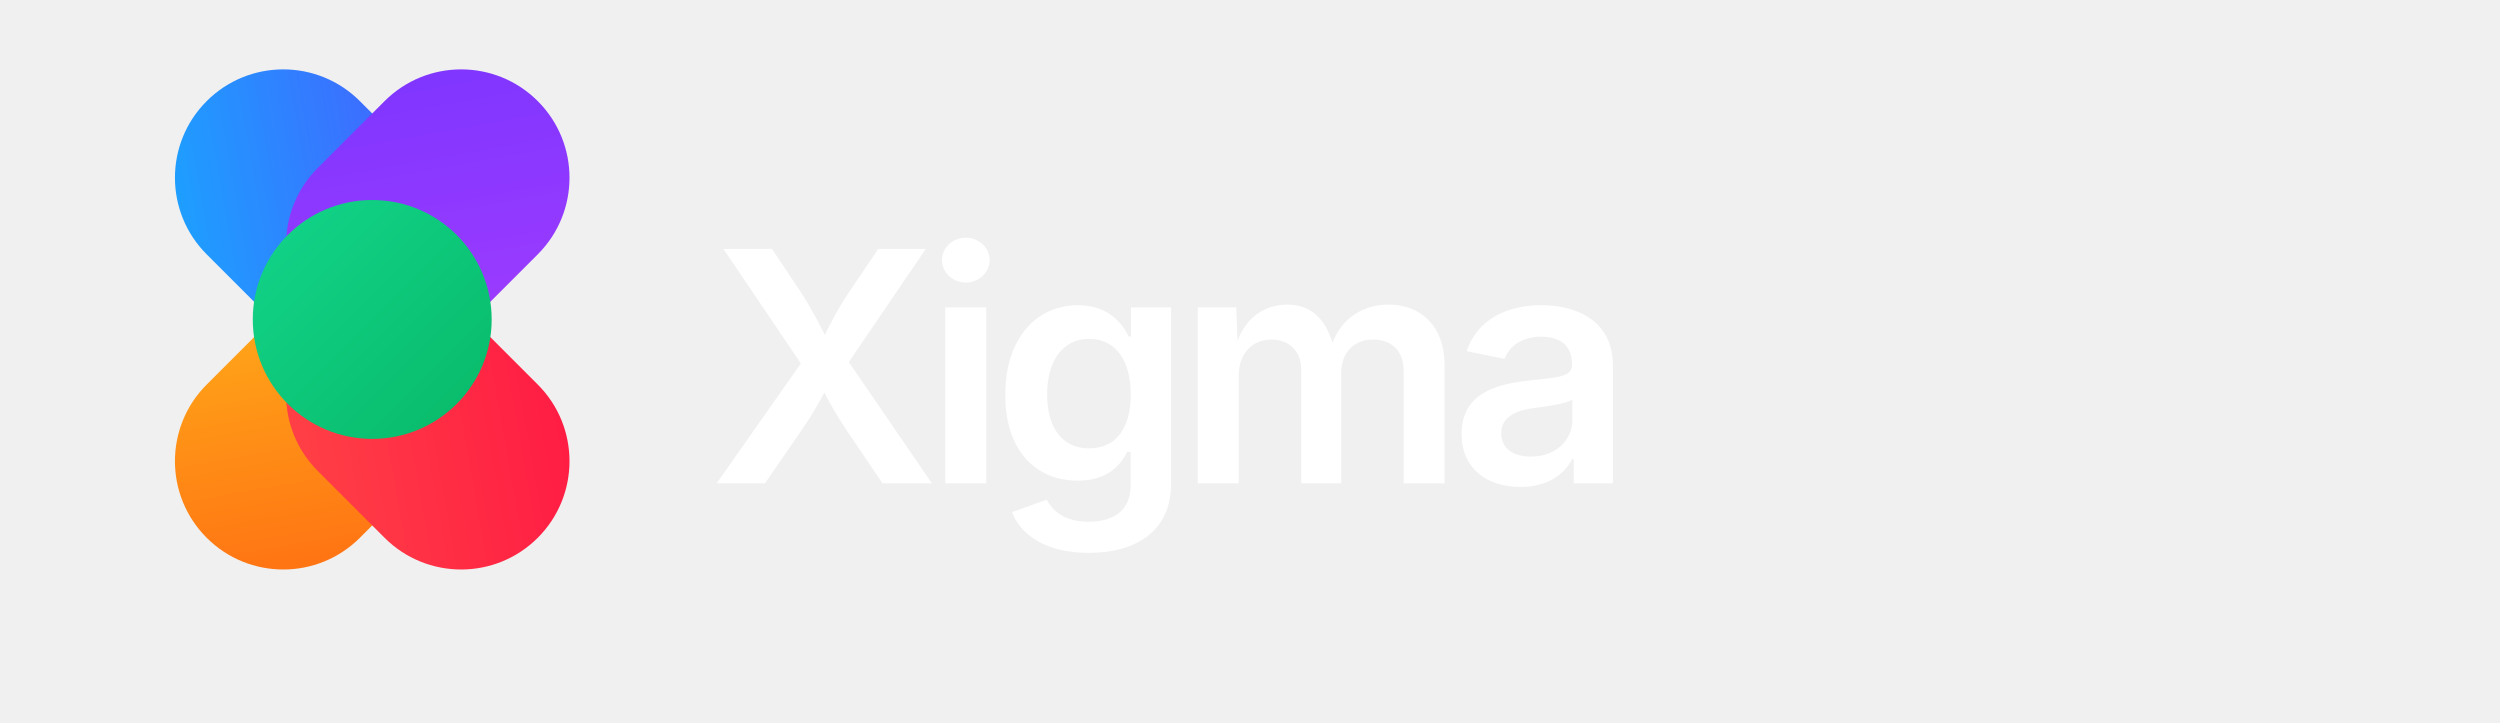
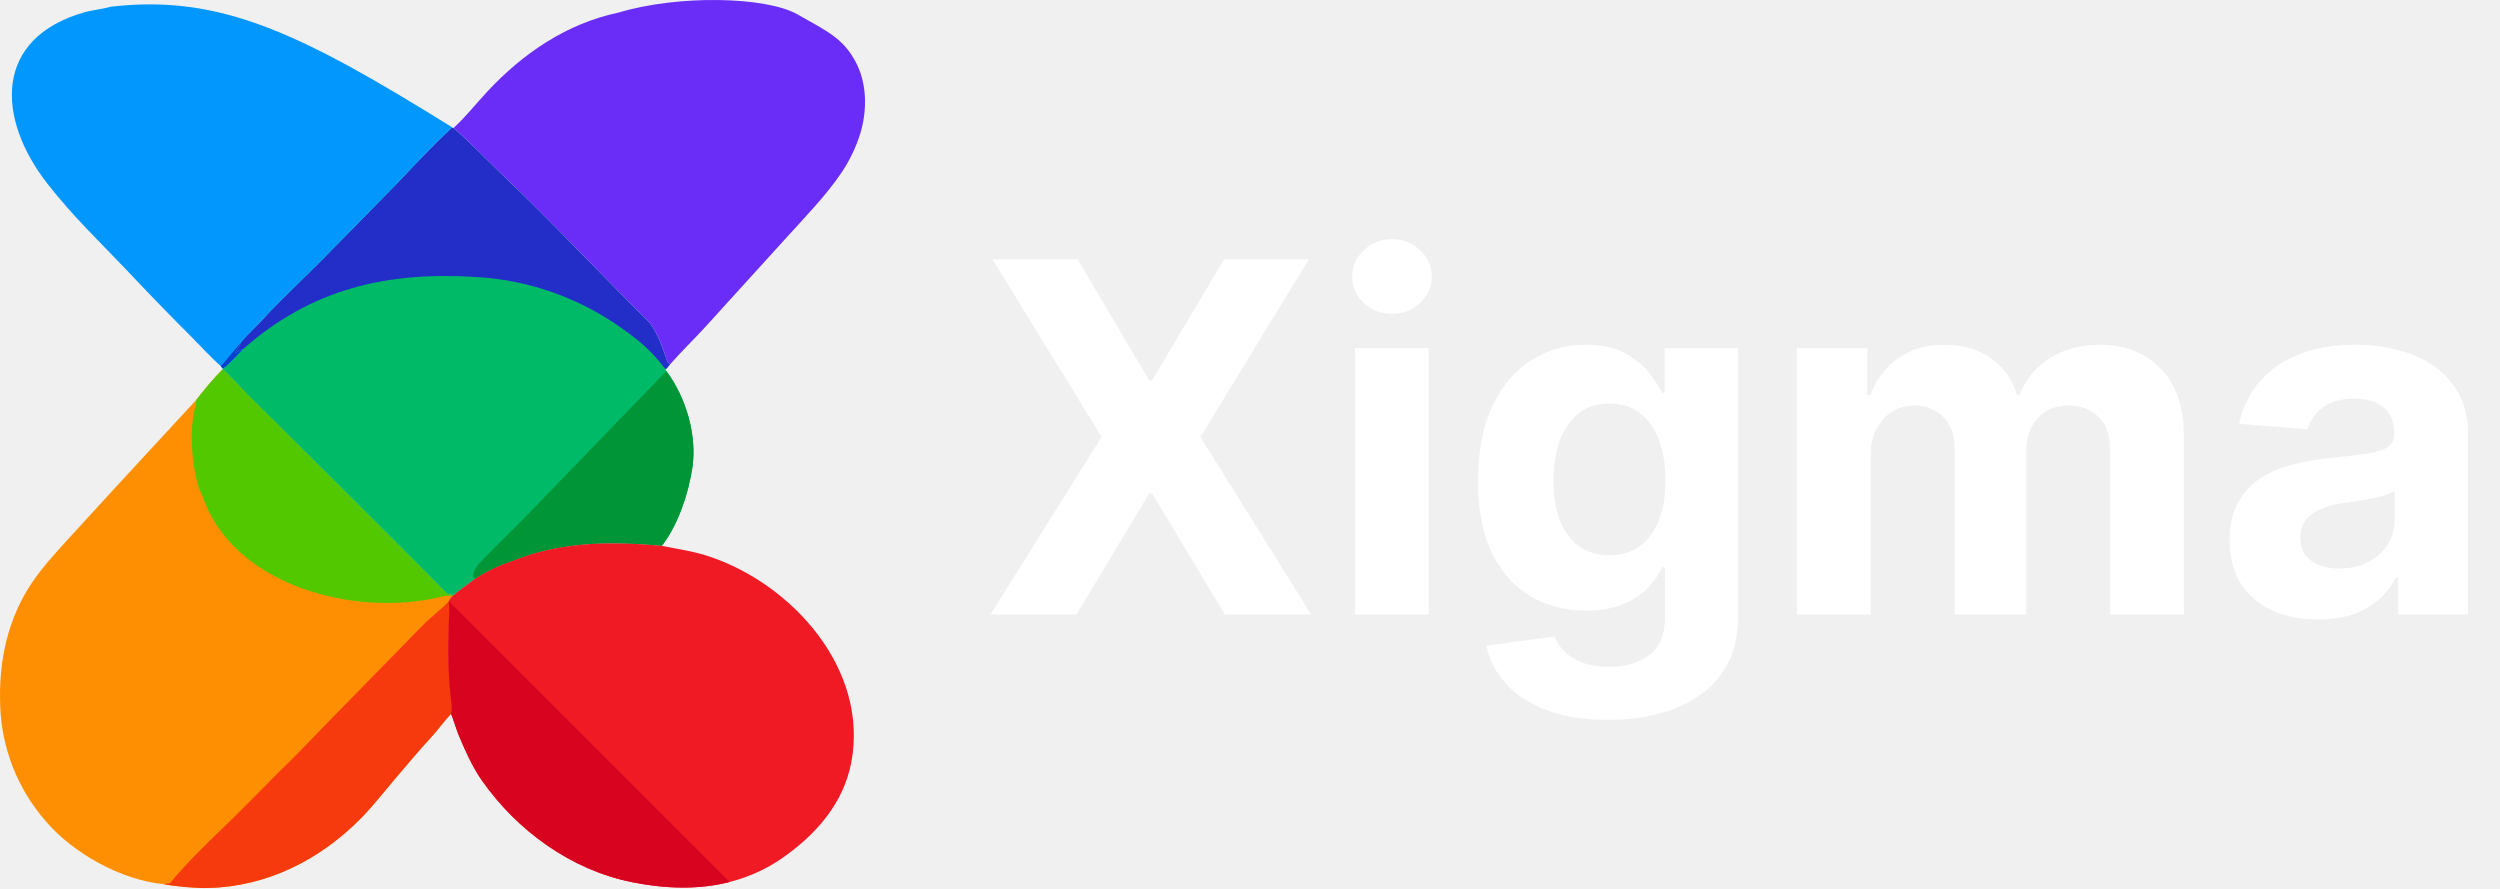
- <svg xmlns="http://www.w3.org/2000/svg" viewBox="0 0 900 260" width="900" height="260">
-   <defs>
-     <linearGradient id="blue" x1="0" y1="0" x2="1" y2="1">
-       <stop offset="0" stop-color="#18A8FF" />
-       <stop offset="1" stop-color="#4B55FF" />
-     </linearGradient>
-     <linearGradient id="purple" x1="0" y1="0" x2="1" y2="1">
-       <stop offset="0" stop-color="#7B35FF" />
-       <stop offset="1" stop-color="#A33CFF" />
-     </linearGradient>
-     <linearGradient id="green" x1="0" y1="0" x2="1" y2="1">
-       <stop offset="0" stop-color="#12D58B" />
-       <stop offset="1" stop-color="#08B968" />
-     </linearGradient>
-     <linearGradient id="orange" x1="0" y1="0" x2="1" y2="1">
-       <stop offset="0" stop-color="#FFB21A" />
-       <stop offset="1" stop-color="#FF6B12" />
-     </linearGradient>
-     <linearGradient id="red" x1="0" y1="0" x2="1" y2="1">
-       <stop offset="0" stop-color="#FF4545" />
-       <stop offset="1" stop-color="#FF1744" />
-     </linearGradient>
-   </defs>
-   <g transform="translate(30 20)">
-     <rect x="45" y="0" width="78" height="112" rx="39" fill="url(#blue)" transform="rotate(-45 84 56)" />
-     <rect x="85" y="0" width="78" height="112" rx="39" fill="url(#purple)" transform="rotate(45 124 56)" />
-     <rect x="45" y="78" width="78" height="112" rx="39" fill="url(#orange)" transform="rotate(45 84 134)" />
-     <rect x="85" y="78" width="78" height="112" rx="39" fill="url(#red)" transform="rotate(-45 124 134)" />
-     <circle cx="104" cy="95" r="43" fill="url(#green)" />
-   </g>
-   <text x="255" y="174" font-family="Inter, Arial, Helvetica, sans-serif" font-size="116" font-weight="600" letter-spacing="-6" fill="#ffffff">Xigma</text>
+ <svg xmlns="http://www.w3.org/2000/svg" width="594" height="211" viewBox="0 0 594 211" fill="none">
+   <path d="M52.899 87.733C53.827 88.368 57.34 92.241 59.359 94.249C75.003 109.813 90.819 125.465 106.349 141.159C106.391 141.201 107.744 141.37 107.887 141.38L107.518 141.607C107.119 142.061 106.903 142.263 106.664 142.835C106.903 144.299 106.735 146.517 106.678 148.048C106.442 154.376 106.491 160.665 107.272 166.956C107.354 167.62 107.512 168.981 107.189 169.558C105.546 171.278 104.146 173.29 102.563 175.011C99.434 178.416 96.543 181.876 93.55 185.396C90.933 188.475 88.287 191.886 85.443 194.723C75.703 204.441 63.394 210.597 49.528 210.99C46.651 211.07 41.675 210.626 38.826 210.06C28.893 209.14 17.356 202.733 10.915 195.168C4.243 187.559 0.404 177.878 0.049 167.764C-0.358 157.281 1.741 147.08 7.684 138.317C10.138 134.699 12.897 131.738 15.8 128.508L26.519 116.805L46.576 95.077C48.196 92.945 51.006 89.582 52.899 87.733Z" fill="#FE8F02" />
+   <path d="M52.919 87.733C53.848 88.368 57.36 92.241 59.379 94.249C75.023 109.813 90.839 125.465 106.369 141.159C106.412 141.201 107.764 141.37 107.907 141.38L107.538 141.607C106.289 141.389 105.555 141.62 104.338 141.906C84.281 146.625 55.341 139.248 48.071 117.776C45.532 113.086 44.743 101.221 46.562 96.219L46.597 95.077C48.217 92.945 51.026 89.582 52.919 87.733Z" fill="#52C800" />
+   <path d="M106.694 142.838C106.933 144.301 106.765 146.519 106.708 148.051C106.472 154.379 106.521 160.668 107.301 166.959C107.384 167.623 107.542 168.984 107.219 169.561C105.576 171.28 104.176 173.293 102.594 175.015C99.465 178.419 96.573 181.878 93.579 185.399C90.962 188.477 88.316 191.888 85.473 194.725C75.733 204.444 63.424 210.6 49.558 210.992C46.681 211.073 41.705 210.628 38.855 210.063C39.028 210.05 40.355 209.876 40.432 209.783C44.458 204.93 49.053 200.491 53.593 196.118C57.879 191.99 61.978 187.756 66.16 183.531C70.507 179.39 74.396 175.186 78.577 170.936L100.279 148.763C102.198 146.767 104.883 144.779 106.694 142.838Z" fill="#F63A0E" />
+   <path d="M107.331 30.387L107.721 30.431C111.682 33.76 115.092 37.499 118.836 41.057C130.761 52.39 141.997 64.448 153.693 76.021C156.023 78.326 157.468 82.832 158.521 85.832C158.613 86.111 158.943 86.396 159.183 86.579C158.881 86.957 158.513 87.496 158.119 87.736L158.309 88.157C162.931 94.341 165.678 103.401 164.477 111.214C163.547 117.263 161.19 124.435 157.416 129.472C157.388 129.509 157.168 129.634 157.108 129.665C145.617 128.67 134.355 128.634 123.438 132.674C119.043 134.299 117.045 134.879 112.872 137.553C111.708 138.412 108.812 140.46 107.886 141.385C107.743 141.374 106.391 141.205 106.348 141.164C90.818 125.469 75.002 109.818 59.358 94.254C57.339 92.245 53.827 88.372 52.898 87.738L52.941 87.585C53.992 86.996 56.796 83.938 57.774 82.922C56.994 83.152 56.608 83.424 55.916 83.843C55.91 83.67 56.887 82.197 57.111 81.62L57.164 81.48C58.273 79.966 60.881 77.593 62.22 76.116C66.754 71.116 71.772 66.566 76.477 61.787L93.84 44.096C98.224 39.547 102.683 34.618 107.331 30.387Z" fill="#00BA68" />
+   <path d="M107.341 30.387L107.73 30.431C111.692 33.76 115.102 37.499 118.846 41.057C130.771 52.39 142.007 64.448 153.703 76.021C156.033 78.326 157.478 82.832 158.531 85.832C158.623 86.111 158.953 86.396 159.192 86.579C158.891 86.957 158.522 87.496 158.129 87.736C157.449 86.849 156.742 85.982 156.01 85.137C153.425 82.197 150.934 80.263 147.76 78.011C137.589 70.733 125.556 66.5 113.068 65.809C91.913 64.476 73.986 68.622 57.784 82.922C57.004 83.152 56.618 83.424 55.926 83.843C55.92 83.67 56.897 82.197 57.121 81.62L57.174 81.48C58.282 79.966 60.891 77.593 62.23 76.116C66.764 71.116 71.782 66.566 76.486 61.787L93.85 44.096C98.233 39.547 102.693 34.618 107.341 30.387Z" fill="#232EC9" />
+   <path d="M158.338 88.156C162.96 94.34 165.707 103.4 164.506 111.212C163.576 117.262 161.22 124.434 157.446 129.471C157.417 129.509 157.197 129.633 157.137 129.664C145.646 128.669 134.384 128.633 123.466 132.673C119.072 134.298 117.074 134.878 112.901 137.552C112.594 137.236 112.431 137.188 112.415 136.768C112.379 135.827 113.338 134.404 113.953 133.755C118.039 129.444 122.45 125.272 126.573 121.01L158.338 88.156Z" fill="#009637" />
+   <path d="M107.725 30.431L107.335 30.387C102.687 34.618 98.228 39.547 93.844 44.096L76.481 61.787C71.777 66.566 66.759 71.116 62.225 76.116C60.886 77.593 58.278 79.966 57.169 81.48L57.116 81.62C56.892 82.197 55.915 83.669 55.921 83.843C56.613 83.424 56.999 83.152 57.779 82.922C56.801 83.938 53.996 86.996 52.946 87.584L52.434 86.965C50.473 85.279 47.433 82.001 45.497 80.048C40.334 74.899 35.256 69.666 30.264 64.351C23.656 57.398 17.46 51.565 11.288 43.675C-0.891 28.107 -1.568 9.023 20.157 2.891C22.009 2.368 24.224 2.195 26.055 1.662L26.255 1.602C52.4 -1.448 71.452 7.872 107.725 30.431Z" fill="#0297FD" />
+   <path d="M57.173 81.48L57.12 81.619C56.895 82.196 55.919 83.669 55.924 83.843C56.616 83.423 57.002 83.152 57.783 82.921C56.805 83.938 54 86.995 52.949 87.584L52.438 86.964C52.806 86.802 56.367 82.289 57.173 81.48Z" fill="#0541CD" />
+   <path d="M112.838 137.549C117.012 134.875 119.009 134.295 123.404 132.669C134.322 128.629 145.583 128.666 157.075 129.661C160.929 130.419 164.903 130.994 168.616 132.246C188.392 138.912 206.414 159.074 202.278 181.101C200.401 191.098 193.544 198.667 185.372 204.224C174.703 211.348 162.448 212.073 150.125 209.595C135.689 206.692 122.876 197.386 114.469 185.389C112.228 182.19 110.394 178.063 108.896 174.452C108.518 173.541 107.396 169.97 107.154 169.559C107.478 168.982 107.32 167.621 107.238 166.957C106.456 160.665 106.408 154.377 106.645 148.048C106.702 146.517 106.869 144.299 106.63 142.836C106.868 142.263 107.085 142.061 107.484 141.607L107.853 141.381C108.779 140.456 111.674 138.408 112.838 137.549Z" fill="#F01A25" />
+   <path d="M173.356 209.568C165.908 211.458 158.031 211.187 150.125 209.597C135.689 206.694 122.876 197.389 114.469 185.391C112.228 182.192 110.394 178.066 108.896 174.454C108.518 173.543 107.396 169.973 107.154 169.561C107.478 168.984 107.32 167.623 107.238 166.959C106.456 160.668 106.408 154.379 106.645 148.051C106.702 146.519 106.869 144.301 106.63 142.838L173.356 209.568Z" fill="#D8031F" />
+   <path d="M203.245 14.597C200.311 9.192 196.84 7.55 189.388 3.369C181.937 -0.812 161.178 -1.283 146.989 2.982C134.665 5.57 124.243 12.672 115.767 21.777C113.173 24.564 110.607 27.81 107.75 30.428C111.711 33.757 115.121 37.495 118.866 41.054C130.79 52.386 142.026 64.444 153.723 76.017C156.052 78.323 157.497 82.829 158.55 85.828C158.642 86.107 158.972 86.392 159.212 86.575C161.728 83.696 164.805 80.707 167.445 77.835L187.025 56.28C191.339 51.507 196.298 46.433 199.896 41.081C201.839 38.215 203.351 35.081 204.386 31.777C206.075 26.237 206.053 19.77 203.245 14.597Z" fill="#6A2CF7" />
+   <path d="M256.057 61.638L273.07 90.391H273.729L290.824 61.638H310.967L285.222 103.82L311.544 146.002H291.03L273.729 117.208H273.07L255.768 146.002H235.337L261.741 103.82L235.831 61.638H256.057ZM321.925 146.002V82.729H339.473V146.002H321.925ZM330.74 74.573C328.131 74.573 325.893 73.708 324.026 71.978C322.186 70.22 321.266 68.119 321.266 65.675C321.266 63.259 322.186 61.185 324.026 59.455C325.893 57.697 328.131 56.819 330.74 56.819C333.349 56.819 335.573 57.697 337.413 59.455C339.281 61.185 340.214 63.259 340.214 65.675C340.214 68.119 339.281 70.22 337.413 71.978C335.573 73.708 333.349 74.573 330.74 74.573ZM382.036 171.047C376.351 171.047 371.477 170.265 367.412 168.699C363.375 167.162 360.162 165.061 357.773 162.397C355.384 159.733 353.832 156.74 353.118 153.417L369.348 151.233C369.843 152.497 370.625 153.678 371.696 154.776C372.767 155.875 374.182 156.753 375.939 157.412C377.724 158.099 379.894 158.442 382.448 158.442C386.265 158.442 389.409 157.509 391.881 155.641C394.38 153.801 395.63 150.712 395.63 146.373V134.797H394.888C394.119 136.555 392.966 138.216 391.428 139.782C389.89 141.347 387.913 142.624 385.496 143.613C383.079 144.601 380.196 145.096 376.846 145.096C372.095 145.096 367.769 143.997 363.87 141.8C359.998 139.576 356.908 136.184 354.601 131.626C352.322 127.039 351.182 121.245 351.182 114.242C351.182 107.074 352.349 101.088 354.684 96.282C357.018 91.476 360.121 87.878 363.993 85.489C367.893 83.1 372.163 81.905 376.804 81.905C380.347 81.905 383.313 82.51 385.702 83.718C388.091 84.899 390.014 86.382 391.469 88.167C392.952 89.924 394.092 91.654 394.888 93.357H395.547V82.729H412.972V146.62C412.972 152.002 411.654 156.506 409.017 160.131C406.381 163.756 402.729 166.475 398.06 168.287C393.419 170.127 388.078 171.047 382.036 171.047ZM382.407 131.914C385.235 131.914 387.624 131.214 389.574 129.813C391.551 128.385 393.062 126.353 394.105 123.716C395.176 121.053 395.712 117.867 395.712 114.16C395.712 110.452 395.19 107.239 394.147 104.52C393.103 101.774 391.593 99.646 389.615 98.135C387.638 96.625 385.235 95.87 382.407 95.87C379.523 95.87 377.093 96.653 375.115 98.218C373.138 99.756 371.641 101.898 370.625 104.644C369.609 107.39 369.101 110.562 369.101 114.16C369.101 117.812 369.609 120.97 370.625 123.634C371.669 126.27 373.166 128.316 375.115 129.772C377.093 131.2 379.523 131.914 382.407 131.914ZM426.936 146.002V82.729H443.661V93.893H444.402C445.721 90.185 447.917 87.26 450.993 85.118C454.069 82.976 457.749 81.905 462.033 81.905C466.372 81.905 470.066 82.99 473.114 85.16C476.162 87.302 478.194 90.213 479.211 93.893H479.87C481.16 90.268 483.495 87.37 486.873 85.201C490.278 83.004 494.301 81.905 498.942 81.905C504.846 81.905 509.639 83.787 513.319 87.549C517.026 91.284 518.88 96.584 518.88 103.449V146.002H501.373V106.91C501.373 103.394 500.439 100.758 498.571 99.001C496.704 97.243 494.37 96.364 491.569 96.364C488.383 96.364 485.898 97.38 484.113 99.412C482.328 101.417 481.435 104.067 481.435 107.363V146.002H464.422V106.539C464.422 103.436 463.53 100.964 461.745 99.124C459.987 97.284 457.667 96.364 454.783 96.364C452.833 96.364 451.076 96.859 449.51 97.847C447.972 98.808 446.75 100.168 445.844 101.925C444.938 103.655 444.485 105.688 444.485 108.022V146.002H426.936ZM550.784 147.197C546.747 147.197 543.149 146.496 539.991 145.096C536.833 143.668 534.334 141.567 532.494 138.793C530.681 135.992 529.775 132.504 529.775 128.33C529.775 124.815 530.421 121.863 531.711 119.474C533.002 117.084 534.76 115.162 536.984 113.706C539.208 112.251 541.735 111.153 544.564 110.411C547.42 109.67 550.413 109.148 553.544 108.846C557.224 108.461 560.19 108.104 562.441 107.775C564.693 107.418 566.327 106.896 567.343 106.209C568.359 105.523 568.868 104.507 568.868 103.161V102.914C568.868 100.305 568.044 98.287 566.396 96.859C564.776 95.43 562.469 94.716 559.475 94.716C556.317 94.716 553.805 95.417 551.937 96.817C550.07 98.19 548.834 99.921 548.23 102.008L532 100.689C532.824 96.845 534.444 93.522 536.86 90.721C539.277 87.892 542.394 85.723 546.211 84.212C550.056 82.674 554.505 81.905 559.558 81.905C563.073 81.905 566.437 82.317 569.65 83.141C572.891 83.965 575.761 85.242 578.26 86.972C580.786 88.702 582.777 90.927 584.233 93.645C585.688 96.337 586.416 99.564 586.416 103.326V146.002H569.774V137.228H569.279C568.263 139.205 566.904 140.949 565.201 142.459C563.499 143.942 561.453 145.109 559.064 145.961C556.674 146.785 553.914 147.197 550.784 147.197ZM555.809 135.086C558.391 135.086 560.67 134.578 562.647 133.562C564.625 132.518 566.176 131.117 567.302 129.36C568.428 127.602 568.991 125.611 568.991 123.387V116.672C568.442 117.029 567.687 117.359 566.725 117.661C565.792 117.936 564.734 118.197 563.554 118.444C562.373 118.663 561.192 118.869 560.011 119.062C558.83 119.226 557.759 119.377 556.798 119.515C554.738 119.817 552.94 120.297 551.402 120.956C549.864 121.616 548.669 122.508 547.818 123.634C546.967 124.733 546.541 126.106 546.541 127.753C546.541 130.143 547.406 131.969 549.136 133.232C550.894 134.468 553.118 135.086 555.809 135.086Z" fill="white" />
</svg>
